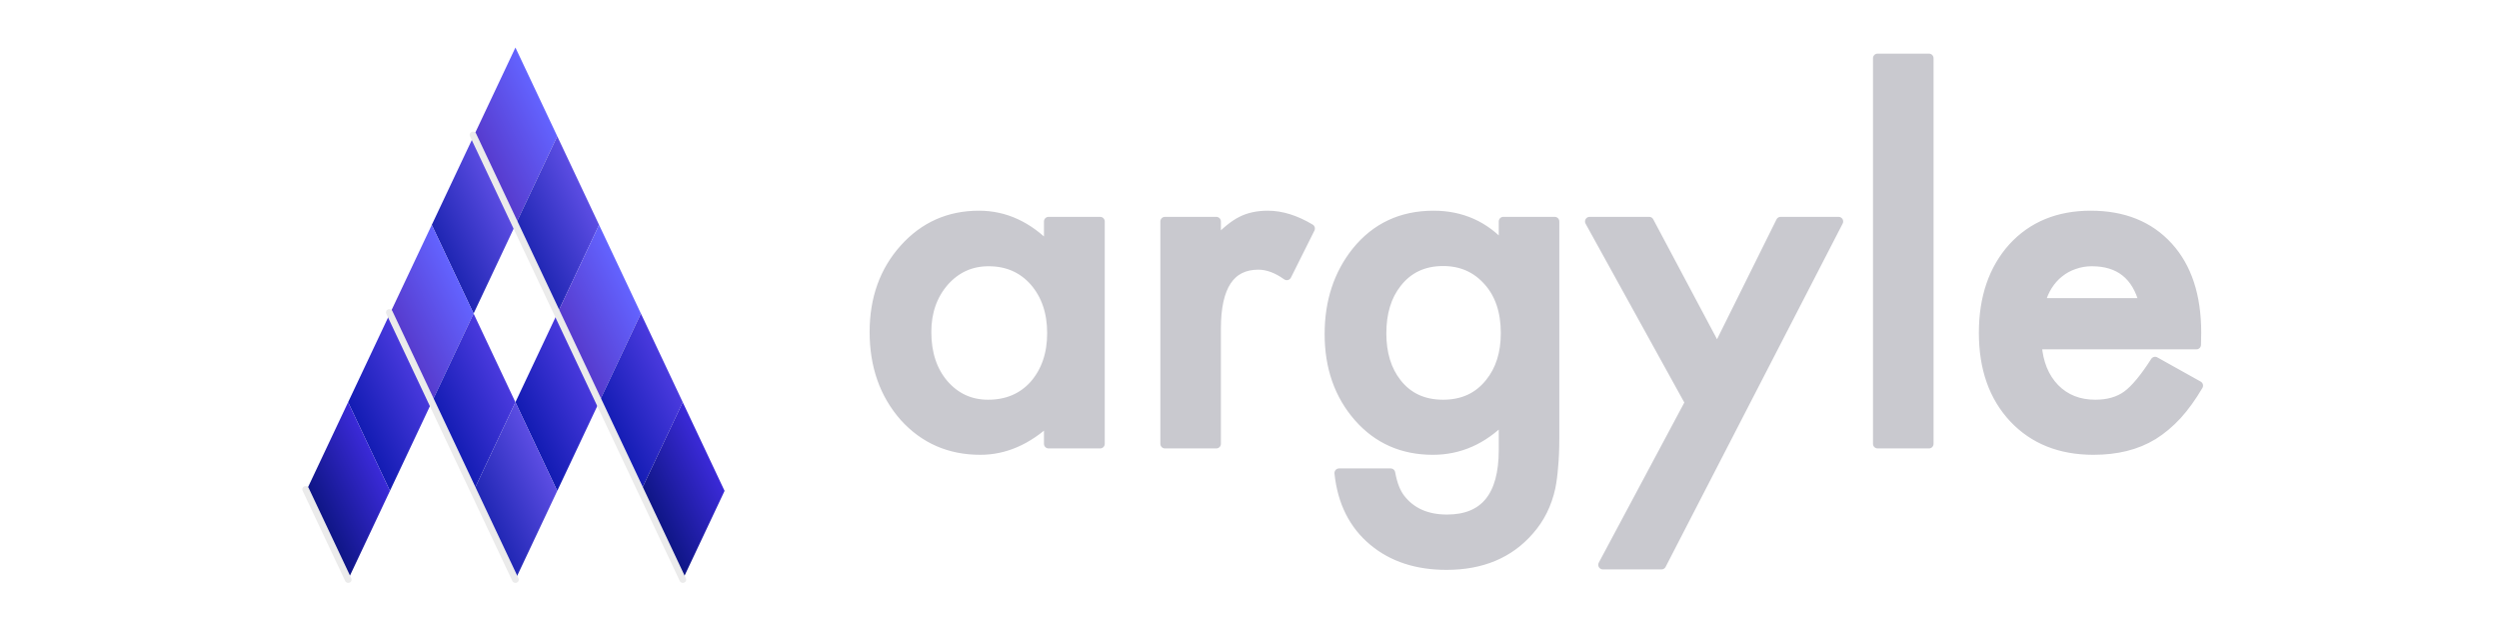
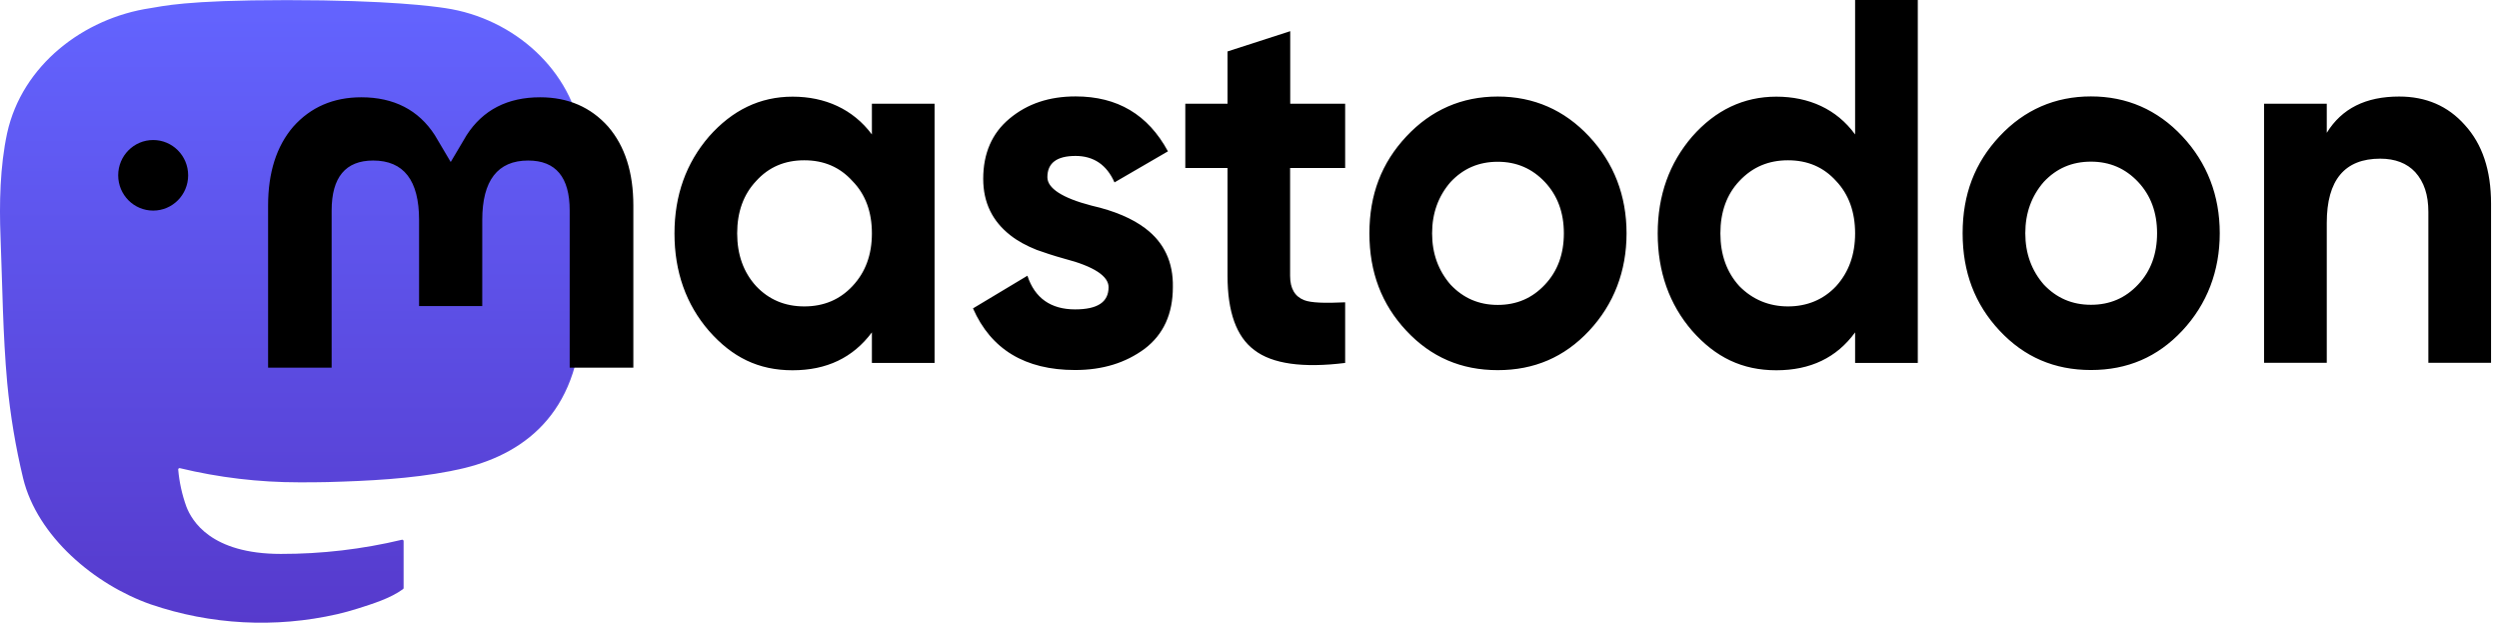
- <svg xmlns="http://www.w3.org/2000/svg" xmlns:xlink="http://www.w3.org/1999/xlink" width="261" height="66" viewBox="0.35 0.29 307.749 66.239" fill="none" version="1.1" id="svg4">
+ <svg xmlns="http://www.w3.org/2000/svg" xmlns:xlink="http://www.w3.org/1999/xlink" width="261" height="66" viewBox="0 0 261 66" fill="none" version="1.1" id="svg4">
  <defs id="defs5" />
  <symbol id="logo-symbol-wordmark">
-     <g transform="matrix(0.941583, 0, 0, 0.904306, -18.14024, 23.54641)" style="">
-       <rect x="-251.294" y="576.865" width="11.677" height="8.781" transform="matrix(0.412848, 0.9108, -0.548968, 1.211099, 493.134, -495.1933)" fill="url(#gradient-1-74)" />
-       <rect x="-239.617" y="576.865" width="11.677" height="8.781" transform="matrix(0.412848, 0.9108, -0.548968, 1.211099, 493.134, -495.1933)" fill="url(#gradient-0-65)" />
-       <rect x="-227.941" y="576.865" width="11.677" height="8.781" transform="matrix(0.412848, 0.9108, -0.548968, 1.211099, 493.134, -495.1933)" fill="url(#gradient-1-75)" />
-       <rect x="-216.264" y="576.865" width="11.677" height="8.781" fill="url(#gradient-106-90)" transform="matrix(0.412848, 0.9108, -0.548968, 1.211099, 493.134, -495.1933)" />
-       <rect x="-204.588" y="576.865" width="11.677" height="8.781" transform="matrix(0.412848, 0.9108, -0.548968, 1.211099, 493.134, -495.1933)" fill="url(#gradient-99-42)" />
-       <rect x="-251.294" y="585.647" width="11.677" height="8.781" transform="matrix(0.412848, 0.9108, -0.548968, 1.211099, 493.134, -495.1933)" fill="url(#gradient-0-66)" />
-       <rect x="-227.941" y="585.647" width="11.677" height="8.781" fill="url(#gradient-106-91)" transform="matrix(0.412848, 0.9108, -0.548968, 1.211099, 493.134, -495.1933)" />
-       <rect x="-251.294" y="594.428" width="11.677" height="8.781" transform="matrix(0.412848, 0.9108, -0.548968, 1.211099, 493.134, -495.1933)" fill="url(#gradient-1-76)" />
-       <rect x="-239.617" y="594.428" width="11.677" height="8.781" fill="url(#gradient-106-92)" transform="matrix(0.412848, 0.9108, -0.548968, 1.211099, 493.134, -495.1933)" />
-       <rect x="-227.941" y="594.428" width="11.677" height="8.781" transform="matrix(0.412848, 0.9108, -0.548968, 1.211099, 493.134, -495.1933)" fill="url(#gradient-0-67)" />
-       <rect x="-251.294" y="603.209" width="11.677" height="8.781" fill="url(#gradient-106-93)" transform="matrix(0.412848, 0.9108, -0.548968, 1.211099, 493.134, -495.1933)" />
-       <rect x="-251.294" y="611.991" width="11.677" height="8.781" transform="matrix(0.412848, 0.9108, -0.548968, 1.211099, 493.134, -495.1933)" fill="url(#gradient-99-45)" />
-       <line style="fill: rgb(216, 216, 216); stroke-linecap: round; stroke: rgb(235, 235, 235); stroke-width: 0.774px;" x1="67.82" y1="-14.957" x2="92.001" y2="38.394" />
-       <line style="fill: rgb(216, 216, 216); stroke-linecap: round; stroke: rgb(235, 235, 235); stroke-width: 0.774px;" x1="58.175" y1="6.333" x2="72.706" y2="38.394" />
-       <line style="fill: rgb(216, 216, 216); stroke-linecap: round; stroke: rgb(235, 235, 235); stroke-width: 0.774px;" x1="48.53" y1="27.56" x2="53.441" y2="38.394" />
-     </g>
-     <path d="M 108.173 19.412 L 113.77 19.412 L 113.77 43.531 L 108.173 43.531 L 108.173 41.006 C 105.878 43.152 103.411 44.224 100.769 44.224 C 97.435 44.224 94.678 43.02 92.499 40.61 C 90.336 38.15 89.255 35.08 89.255 31.398 C 89.255 27.783 90.336 24.77 92.499 22.359 C 94.662 19.949 97.369 18.745 100.621 18.745 C 103.427 18.745 105.945 19.9 108.173 22.211 L 108.173 19.412 Z M 94.95 31.398 C 94.95 33.709 95.569 35.591 96.807 37.043 C 98.079 38.513 99.68 39.248 101.611 39.248 C 103.675 39.248 105.342 38.538 106.613 37.118 C 107.885 35.648 108.52 33.784 108.52 31.522 C 108.52 29.26 107.885 27.394 106.613 25.926 C 105.342 24.489 103.691 23.771 101.66 23.771 C 99.746 23.771 98.145 24.497 96.856 25.95 C 95.586 27.42 94.95 29.235 94.95 31.398 Z M 120.802 19.412 L 126.373 19.412 L 126.373 21.567 C 127.396 20.494 128.305 19.76 129.097 19.363 C 129.906 18.95 130.864 18.745 131.969 18.745 C 133.439 18.745 134.974 19.223 136.575 20.18 L 134.025 25.281 C 132.968 24.522 131.936 24.143 130.93 24.143 C 127.893 24.143 126.373 26.437 126.373 31.027 L 126.373 43.531 L 120.802 43.531 L 120.802 19.412 Z M 163.096 42.961 C 163.096 44.101 163.055 45.1 162.972 45.958 C 162.906 46.833 162.806 47.6 162.674 48.26 C 162.278 50.077 161.503 51.637 160.347 52.941 C 158.168 55.451 155.172 56.705 151.358 56.705 C 148.139 56.705 145.49 55.838 143.41 54.105 C 141.264 52.322 140.025 49.853 139.695 46.701 L 145.292 46.701 C 145.507 47.89 145.861 48.806 146.356 49.45 C 147.512 50.951 149.196 51.703 151.407 51.703 C 155.485 51.703 157.524 49.202 157.524 44.2 L 157.524 40.832 C 155.312 43.093 152.762 44.224 149.873 44.224 C 146.588 44.224 143.896 43.036 141.801 40.659 C 139.687 38.249 138.63 35.236 138.63 31.621 C 138.63 28.104 139.613 25.116 141.577 22.657 C 143.691 20.048 146.48 18.745 149.947 18.745 C 152.985 18.745 155.511 19.876 157.524 22.137 L 157.524 19.412 L 163.096 19.412 L 163.096 42.961 Z M 157.747 31.522 C 157.747 29.178 157.12 27.304 155.865 25.901 C 154.594 24.464 152.968 23.747 150.987 23.747 C 148.874 23.747 147.206 24.531 145.985 26.099 C 144.879 27.502 144.326 29.317 144.326 31.546 C 144.326 33.742 144.879 35.542 145.985 36.944 C 147.19 38.48 148.858 39.248 150.987 39.248 C 153.117 39.248 154.8 38.472 156.039 36.92 C 157.177 35.516 157.747 33.718 157.747 31.522 Z M 177.73 39.05 L 166.884 19.412 L 173.347 19.412 L 180.726 33.28 L 187.611 19.412 L 193.9 19.412 L 174.685 56.655 L 168.321 56.655 L 177.73 39.05 Z M 203.706 1.708 L 203.706 43.531 L 198.134 43.531 L 198.134 1.708 L 203.706 1.708 Z M 232.727 32.785 L 215.443 32.785 C 215.592 34.766 216.235 36.342 217.374 37.514 C 218.514 38.67 219.974 39.248 221.758 39.248 C 223.144 39.248 224.291 38.918 225.2 38.257 C 226.091 37.596 227.106 36.375 228.245 34.592 L 232.95 37.217 C 232.224 38.455 231.456 39.519 230.647 40.412 C 229.838 41.286 228.972 42.012 228.047 42.591 C 227.123 43.152 226.124 43.564 225.05 43.828 C 223.978 44.092 222.814 44.224 221.56 44.224 C 217.96 44.224 215.071 43.069 212.892 40.758 C 210.713 38.43 209.624 35.344 209.624 31.497 C 209.624 27.684 210.68 24.597 212.793 22.236 C 214.923 19.909 217.746 18.745 221.262 18.745 C 224.811 18.745 227.618 19.876 229.681 22.137 C 231.729 24.381 232.752 27.493 232.752 31.472 L 232.727 32.785 Z M 227.007 28.228 C 226.231 25.257 224.357 23.771 221.386 23.771 C 220.709 23.771 220.073 23.879 219.479 24.093 C 218.885 24.291 218.34 24.588 217.845 24.984 C 217.366 25.364 216.954 25.827 216.607 26.371 C 216.261 26.916 215.996 27.535 215.814 28.228 L 227.007 28.228 Z" id="text21" fill="#c9c9cf" stroke="#c9c9cf" stroke-linejoin="round" aria-label="argyle" style="" />
-     <defs id="defs6">
-       <linearGradient id="gradient-1-74" gradientUnits="userSpaceOnUse" x1="-210.212" y1="656.925" x2="-210.212" y2="666.925" gradientTransform="matrix(1.167657, 0, 0, 0.87813, 0, 0)" xlink:href="#gradient-1" />
-       <linearGradient id="gradient-1">
-         <stop stop-color="#6363ff" offset="0" />
-         <stop stop-color="#563acc" offset="1" />
+     <path d="M60.754 14.403C59.814 7.419 53.727 1.916 46.512 0.849C45.294 0.669 40.682 0.013 29.997 0.013H29.918C19.23 0.013 16.937 0.669 15.72 0.849C8.705 1.886 2.299 6.832 0.745 13.898C-0.003 17.378 -0.083 21.237 0.056 24.776C0.254 29.851 0.293 34.918 0.753 39.973C1.072 43.331 1.628 46.661 2.417 49.941C3.894 55.997 9.875 61.037 15.734 63.093C22.008 65.237 28.754 65.593 35.218 64.121C35.929 63.956 36.632 63.764 37.325 63.545C38.897 63.046 40.738 62.487 42.091 61.507C42.11 61.493 42.125 61.475 42.136 61.455C42.147 61.434 42.153 61.412 42.153 61.389V56.49C42.153 56.469 42.148 56.447 42.138 56.428C42.129 56.409 42.115 56.392 42.098 56.379C42.081 56.365 42.061 56.356 42.04 56.351C42.019 56.346 41.997 56.347 41.976 56.351C37.834 57.341 33.59 57.836 29.332 57.829C22.005 57.829 20.034 54.351 19.469 52.904C19.016 51.653 18.727 50.348 18.612 49.022C18.611 49 18.615 48.977 18.624 48.957C18.633 48.937 18.647 48.919 18.664 48.904C18.682 48.89 18.702 48.88 18.724 48.876C18.745 48.871 18.768 48.871 18.79 48.877C22.862 49.859 27.037 50.355 31.227 50.354C32.234 50.354 33.239 50.354 34.246 50.328C38.46 50.209 42.901 49.994 47.047 49.184C47.15 49.164 47.253 49.146 47.342 49.119C53.881 47.864 60.104 43.923 60.736 33.943C60.76 33.55 60.819 29.828 60.819 29.42C60.822 28.035 61.265 19.591 60.754 14.403Z" fill="url(#paint0_linear_89_11)" id="path1" />
+     <path d="M12.344 18.303C12.344 16.267 13.978 14.619 15.997 14.619C18.016 14.619 19.65 16.267 19.65 18.303C19.65 20.34 18.016 21.987 15.997 21.987C13.978 21.987 12.344 20.34 12.344 18.303Z" fill="currentColor" id="path2" />
+     <path d="M66.148 21.468V38.384H59.499V21.974C59.499 18.511 58.058 16.76 55.164 16.76C51.975 16.76 50.367 18.848 50.367 22.96V31.95H43.769V22.96C43.769 18.835 42.174 16.76 38.971 16.76C36.09 16.76 34.637 18.511 34.637 21.974V38.384H28V21.468C28 18.018 28.875 15.268 30.624 13.231C32.437 11.195 34.804 10.157 37.736 10.157C41.132 10.157 43.717 11.48 45.415 14.114L47.074 16.915L48.733 14.114C50.431 11.48 53.004 10.157 56.412 10.157C59.344 10.157 61.711 11.195 63.525 13.231C65.274 15.268 66.148 18.005 66.148 21.468ZM89.03 29.874C90.406 28.409 91.062 26.579 91.062 24.361C91.062 22.143 90.406 20.301 89.03 18.9C87.705 17.434 86.033 16.734 84.001 16.734C81.969 16.734 80.296 17.434 78.972 18.9C77.647 20.301 76.991 22.143 76.991 24.361C76.991 26.579 77.647 28.422 78.972 29.874C80.296 31.275 81.969 31.989 84.001 31.989C86.033 31.989 87.705 31.288 89.03 29.874ZM91.062 10.832H97.609V37.891H91.062V34.7C89.081 37.346 86.342 38.656 82.779 38.656C79.216 38.656 76.477 37.307 74.046 34.544C71.653 31.781 70.444 28.37 70.444 24.374C70.444 20.379 71.666 17.019 74.046 14.256C76.489 11.493 79.383 10.092 82.779 10.092C86.174 10.092 89.081 11.389 91.062 14.036V10.845V10.832ZM119.654 23.868C121.583 25.334 122.548 27.384 122.496 29.978C122.496 32.741 121.532 34.907 119.551 36.412C117.57 37.878 115.178 38.63 112.284 38.63C107.049 38.63 103.499 36.464 101.621 32.196L107.306 28.785C108.065 31.107 109.737 32.3 112.284 32.3C114.625 32.3 115.782 31.548 115.782 29.978C115.782 28.837 114.265 27.812 111.165 27.008C109.995 26.683 109.03 26.359 108.271 26.087C107.204 25.659 106.29 25.166 105.532 24.569C103.654 23.103 102.689 21.157 102.689 18.667C102.689 16.02 103.602 13.906 105.429 12.388C107.306 10.819 109.596 10.066 112.335 10.066C116.709 10.066 119.898 11.96 121.982 15.8L116.4 19.043C115.59 17.201 114.213 16.28 112.335 16.28C110.355 16.28 109.39 17.032 109.39 18.498C109.39 19.64 110.908 20.664 114.008 21.468C116.4 22.013 118.278 22.818 119.641 23.855L119.654 23.868ZM140.477 17.538H134.741V28.798C134.741 30.147 135.255 30.964 136.22 31.34C136.927 31.613 138.355 31.665 140.49 31.561V37.891C136.079 38.436 132.876 37.995 130.998 36.542C129.12 35.141 128.207 32.534 128.207 28.811V17.538H123.795V10.832H128.207V5.37L134.754 3.256V10.832H140.49V17.538H140.477ZM161.352 29.719C162.677 28.318 163.333 26.528 163.333 24.361C163.333 22.195 162.677 20.418 161.352 19.004C160.027 17.603 158.407 16.889 156.426 16.889C154.445 16.889 152.825 17.59 151.5 19.004C150.227 20.47 149.571 22.247 149.571 24.361C149.571 26.476 150.227 28.253 151.5 29.719C152.825 31.12 154.445 31.833 156.426 31.833C158.407 31.833 160.027 31.133 161.352 29.719ZM146.883 34.531C144.297 31.768 143.024 28.422 143.024 24.361C143.024 20.301 144.297 17.006 146.883 14.243C149.468 11.48 152.67 10.079 156.426 10.079C160.182 10.079 163.384 11.48 165.97 14.243C168.555 17.006 169.88 20.418 169.88 24.361C169.88 28.305 168.555 31.768 165.97 34.531C163.384 37.294 160.233 38.643 156.426 38.643C152.619 38.643 149.468 37.294 146.883 34.531ZM191.771 29.874C193.095 28.409 193.751 26.579 193.751 24.361C193.751 22.143 193.095 20.301 191.771 18.9C190.446 17.434 188.774 16.734 186.742 16.734C184.709 16.734 183.037 17.434 181.661 18.9C180.336 20.301 179.68 22.143 179.68 24.361C179.68 26.579 180.336 28.422 181.661 29.874C183.037 31.275 184.761 31.989 186.742 31.989C188.722 31.989 190.446 31.288 191.771 29.874ZM193.751 0H200.298V37.891H193.751V34.7C191.822 37.346 189.082 38.656 185.52 38.656C181.957 38.656 179.179 37.307 176.735 34.544C174.343 31.781 173.134 28.37 173.134 24.374C173.134 20.379 174.356 17.019 176.735 14.256C179.166 11.493 182.111 10.092 185.52 10.092C188.928 10.092 191.822 11.389 193.751 14.036V0.013V0ZM223.308 29.706C224.633 28.305 225.289 26.515 225.289 24.348C225.289 22.182 224.633 20.405 223.308 18.991C221.983 17.59 220.363 16.877 218.382 16.877C216.401 16.877 214.78 17.577 213.456 18.991C212.182 20.457 211.526 22.234 211.526 24.348C211.526 26.463 212.182 28.24 213.456 29.706C214.78 31.107 216.401 31.82 218.382 31.82C220.363 31.82 221.983 31.12 223.308 29.706ZM208.838 34.518C206.253 31.755 204.98 28.409 204.98 24.348C204.98 20.288 206.253 16.993 208.838 14.23C211.424 11.467 214.626 10.066 218.382 10.066C222.137 10.066 225.34 11.467 227.925 14.23C230.511 16.993 231.835 20.405 231.835 24.348C231.835 28.292 230.511 31.755 227.925 34.518C225.34 37.281 222.189 38.63 218.382 38.63C214.575 38.63 211.424 37.281 208.838 34.518ZM260.17 21.261V37.878H253.623V22.13C253.623 20.34 253.173 18.991 252.247 17.966C251.385 17.045 250.164 16.565 248.594 16.565C244.89 16.565 243.012 18.783 243.012 23.272V37.878H236.466V10.832H243.012V13.867C244.581 11.325 247.077 10.079 250.575 10.079C253.366 10.079 255.656 11.052 257.431 13.05C259.257 15.047 260.17 17.759 260.17 21.274" fill="currentColor" id="path3" />
+     <defs id="defs4">
+       <linearGradient id="paint0_linear_89_11" x1="30.5" y1="0.013" x2="30.5" y2="65.013" gradientUnits="userSpaceOnUse">
+         <stop stop-color="#6364FF" id="stop3" />
+         <stop offset="1" stop-color="#563ACC" id="stop4" />
      </linearGradient>
-       <linearGradient id="gradient-0-65" gradientUnits="userSpaceOnUse" x1="-200.212" y1="656.925" x2="-200.212" y2="666.925" gradientTransform="matrix(1.167657, 0, 0, 0.87813, 0, 0)" xlink:href="#gradient-0" />
-       <linearGradient id="gradient-0">
-         <stop stop-color="#5c4de3" offset="0" />
-         <stop stop-color="#1f26b3" offset="1" />
-       </linearGradient>
-       <linearGradient id="gradient-1-75" gradientUnits="userSpaceOnUse" x1="-190.212" y1="656.925" x2="-190.212" y2="666.925" gradientTransform="matrix(1.167657, 0, 0, 0.87813, 0, 0)" xlink:href="#gradient-1" />
-       <linearGradient id="gradient-106-90" gradientUnits="userSpaceOnUse" x1="-180.212" y1="656.925" x2="-180.212" y2="666.925" gradientTransform="matrix(1.167657, 0, 0, 0.87813, 0, 0)" xlink:href="#gradient-106" />
-       <linearGradient id="gradient-106">
-         <stop stop-color="#4a3ade" offset="0" />
-         <stop stop-color="#131cb3" offset="1" />
-       </linearGradient>
-       <linearGradient id="gradient-99-42" gradientUnits="userSpaceOnUse" x1="-170.212" y1="656.925" x2="-170.212" y2="666.925" gradientTransform="matrix(1.167657, 0, 0, 0.87813, 0, 0)" xlink:href="#gradient-99" />
-       <linearGradient id="gradient-99">
-         <stop stop-color="#3b2ad8" offset="0" />
-         <stop stop-color="#0d1583" offset="1" />
-       </linearGradient>
-       <linearGradient id="gradient-0-66" gradientUnits="userSpaceOnUse" x1="-210.212" y1="666.925" x2="-210.212" y2="676.925" gradientTransform="matrix(1.167657, 0, 0, 0.87813, 0, 0)" xlink:href="#gradient-0" />
-       <linearGradient id="gradient-106-91" gradientUnits="userSpaceOnUse" x1="-190.212" y1="666.925" x2="-190.212" y2="676.925" gradientTransform="matrix(1.167657, 0, 0, 0.87813, 0, 0)" xlink:href="#gradient-106" />
-       <linearGradient id="gradient-1-76" gradientUnits="userSpaceOnUse" x1="-210.212" y1="676.925" x2="-210.212" y2="686.925" gradientTransform="matrix(1.167657, 0, 0, 0.87813, 0, 0)" xlink:href="#gradient-1" />
-       <linearGradient id="gradient-106-92" gradientUnits="userSpaceOnUse" x1="-200.212" y1="676.925" x2="-200.212" y2="686.925" gradientTransform="matrix(1.167657, 0, 0, 0.87813, 0, 0)" xlink:href="#gradient-106" />
-       <linearGradient id="gradient-0-67" gradientUnits="userSpaceOnUse" x1="-190.212" y1="676.925" x2="-190.212" y2="686.925" gradientTransform="matrix(1.167657, 0, 0, 0.87813, 0, 0)" xlink:href="#gradient-0" />
-       <linearGradient id="gradient-106-93" gradientUnits="userSpaceOnUse" x1="-210.212" y1="686.925" x2="-210.212" y2="696.925" gradientTransform="matrix(1.167657, 0, 0, 0.87813, 0, 0)" xlink:href="#gradient-106" />
-       <linearGradient id="gradient-99-45" gradientUnits="userSpaceOnUse" x1="-210.212" y1="696.925" x2="-210.212" y2="706.925" gradientTransform="matrix(1.167657, 0, 0, 0.87813, 0, 0)" xlink:href="#gradient-99" />
    </defs>
  </symbol>
-   <use id="use4" transform="matrix(1.134866, 0, 0, 1.134866, 6.718214, -0.269762)" style="transform-box: fill-box;" xlink:href="#logo-symbol-wordmark" />
+   <use xlink:href="#logo-symbol-wordmark" id="use4" />
</svg>
